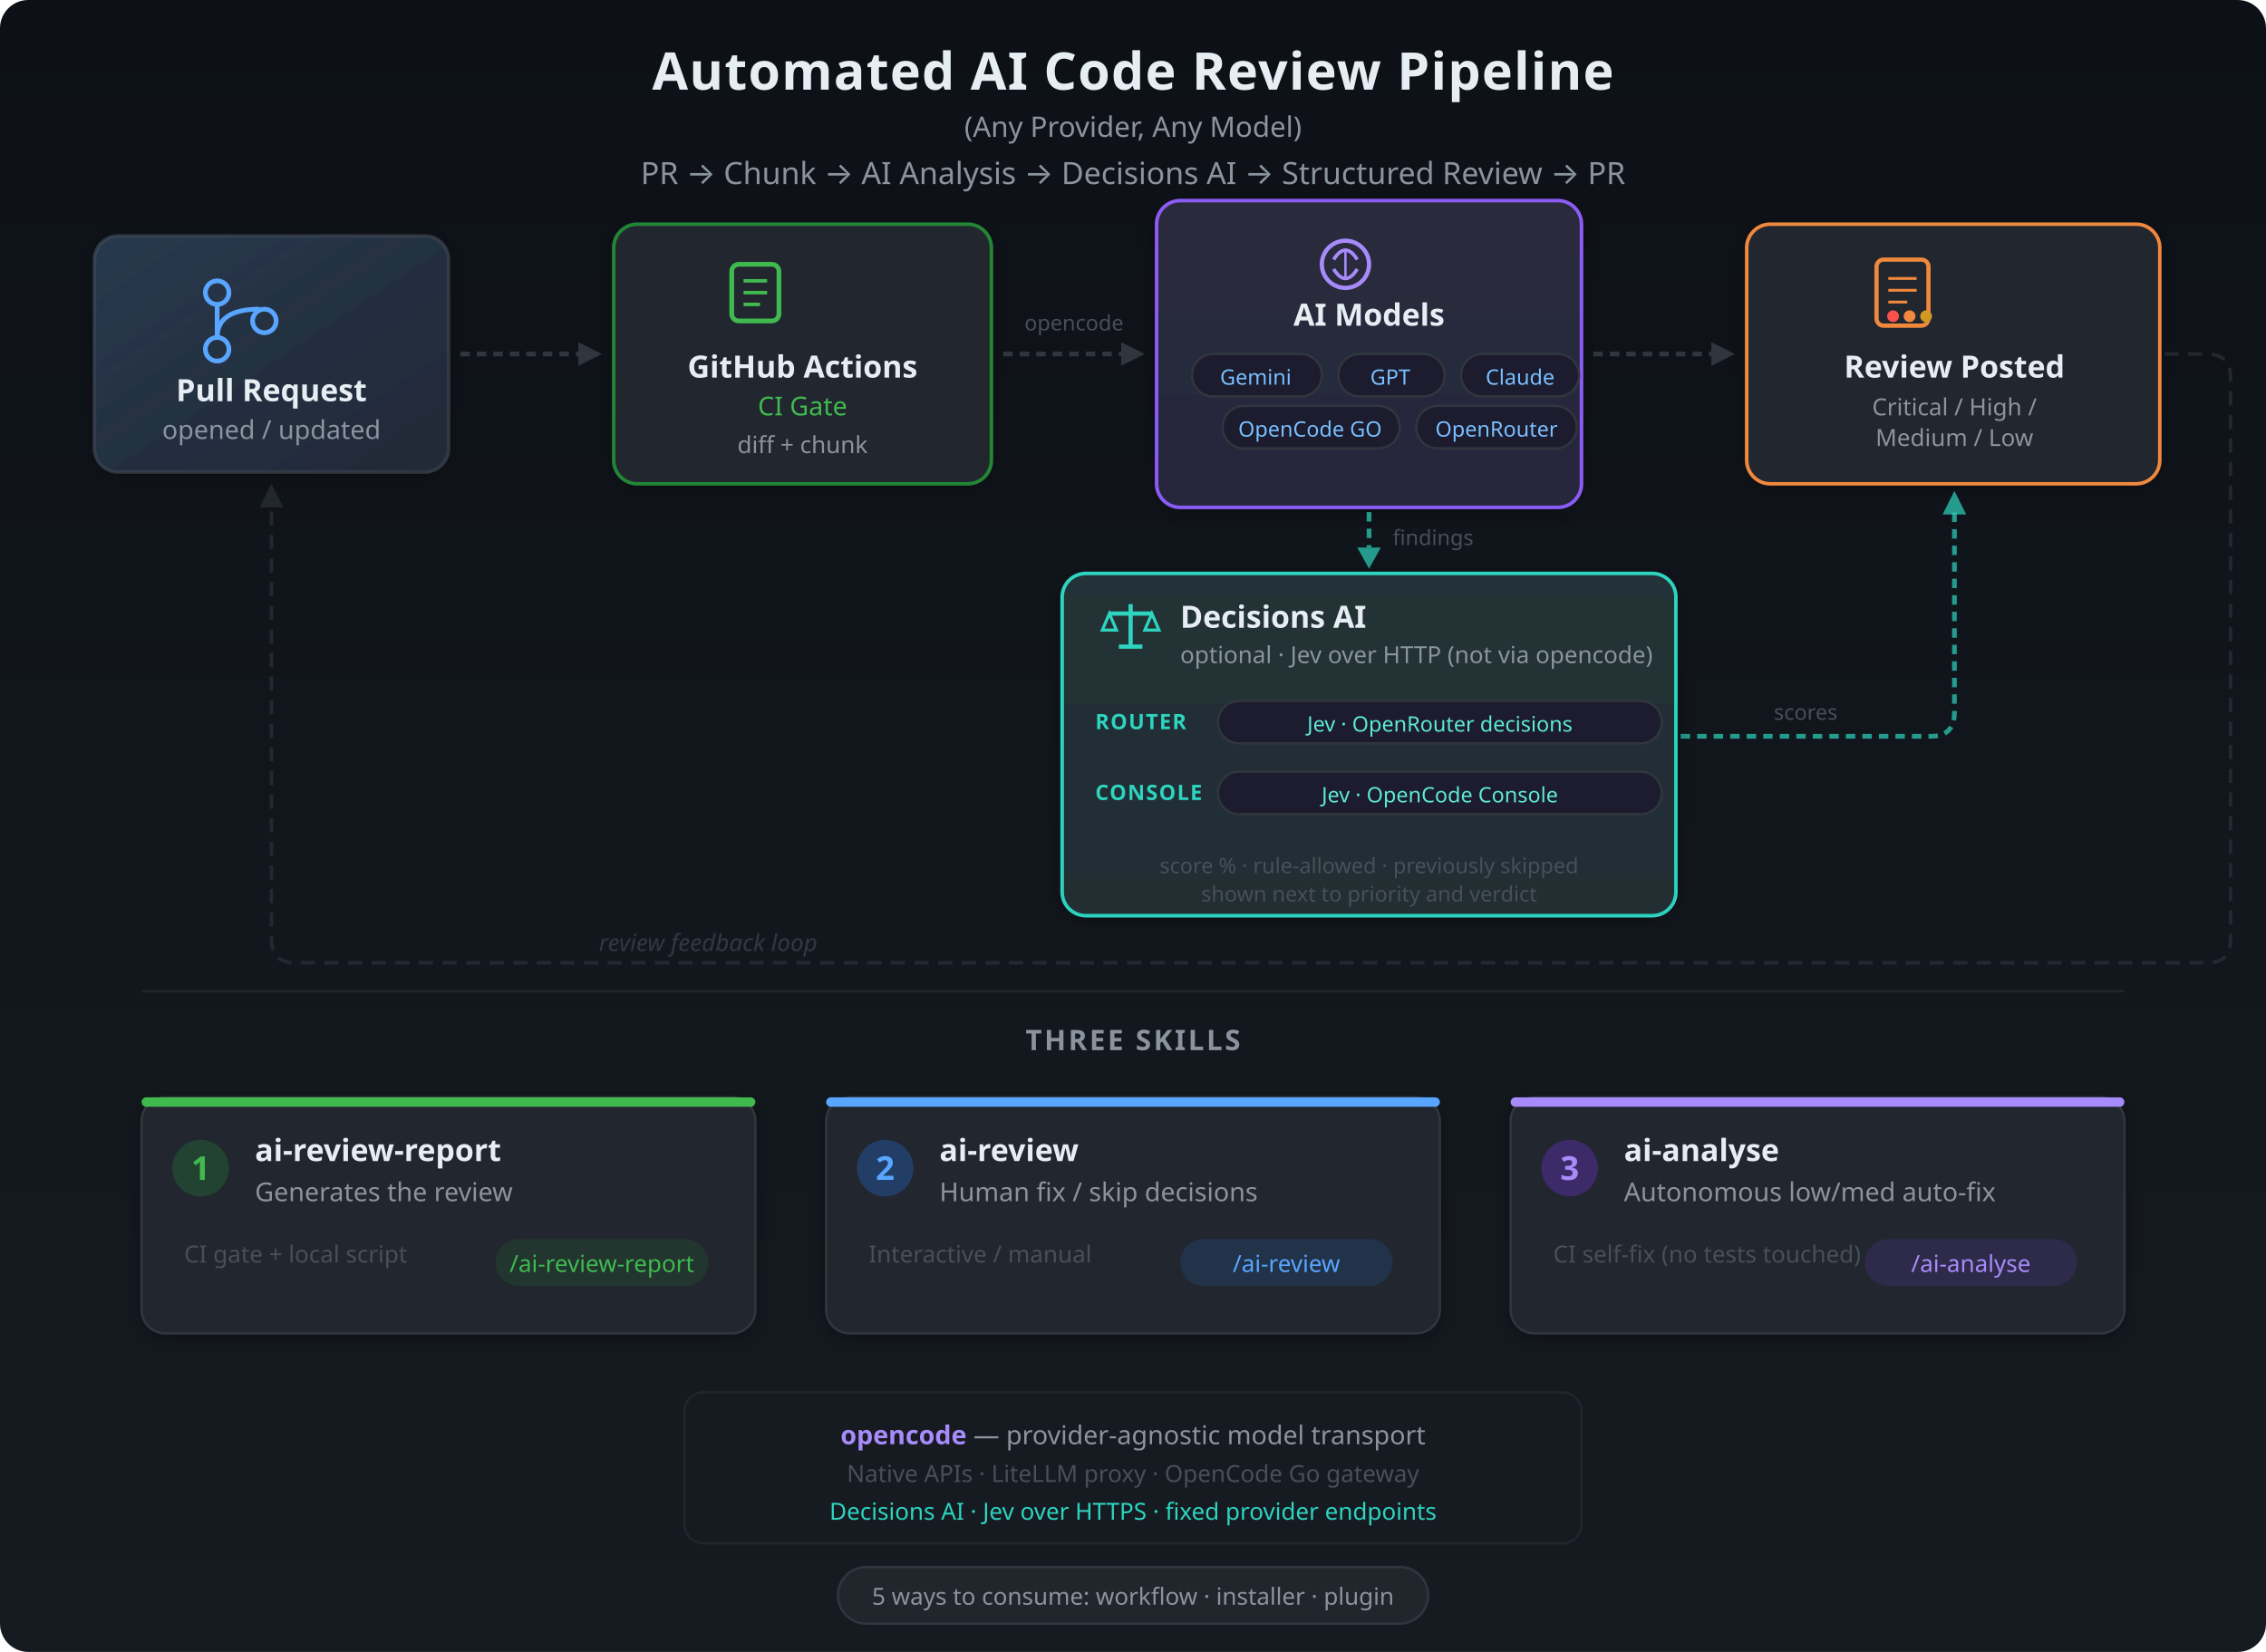
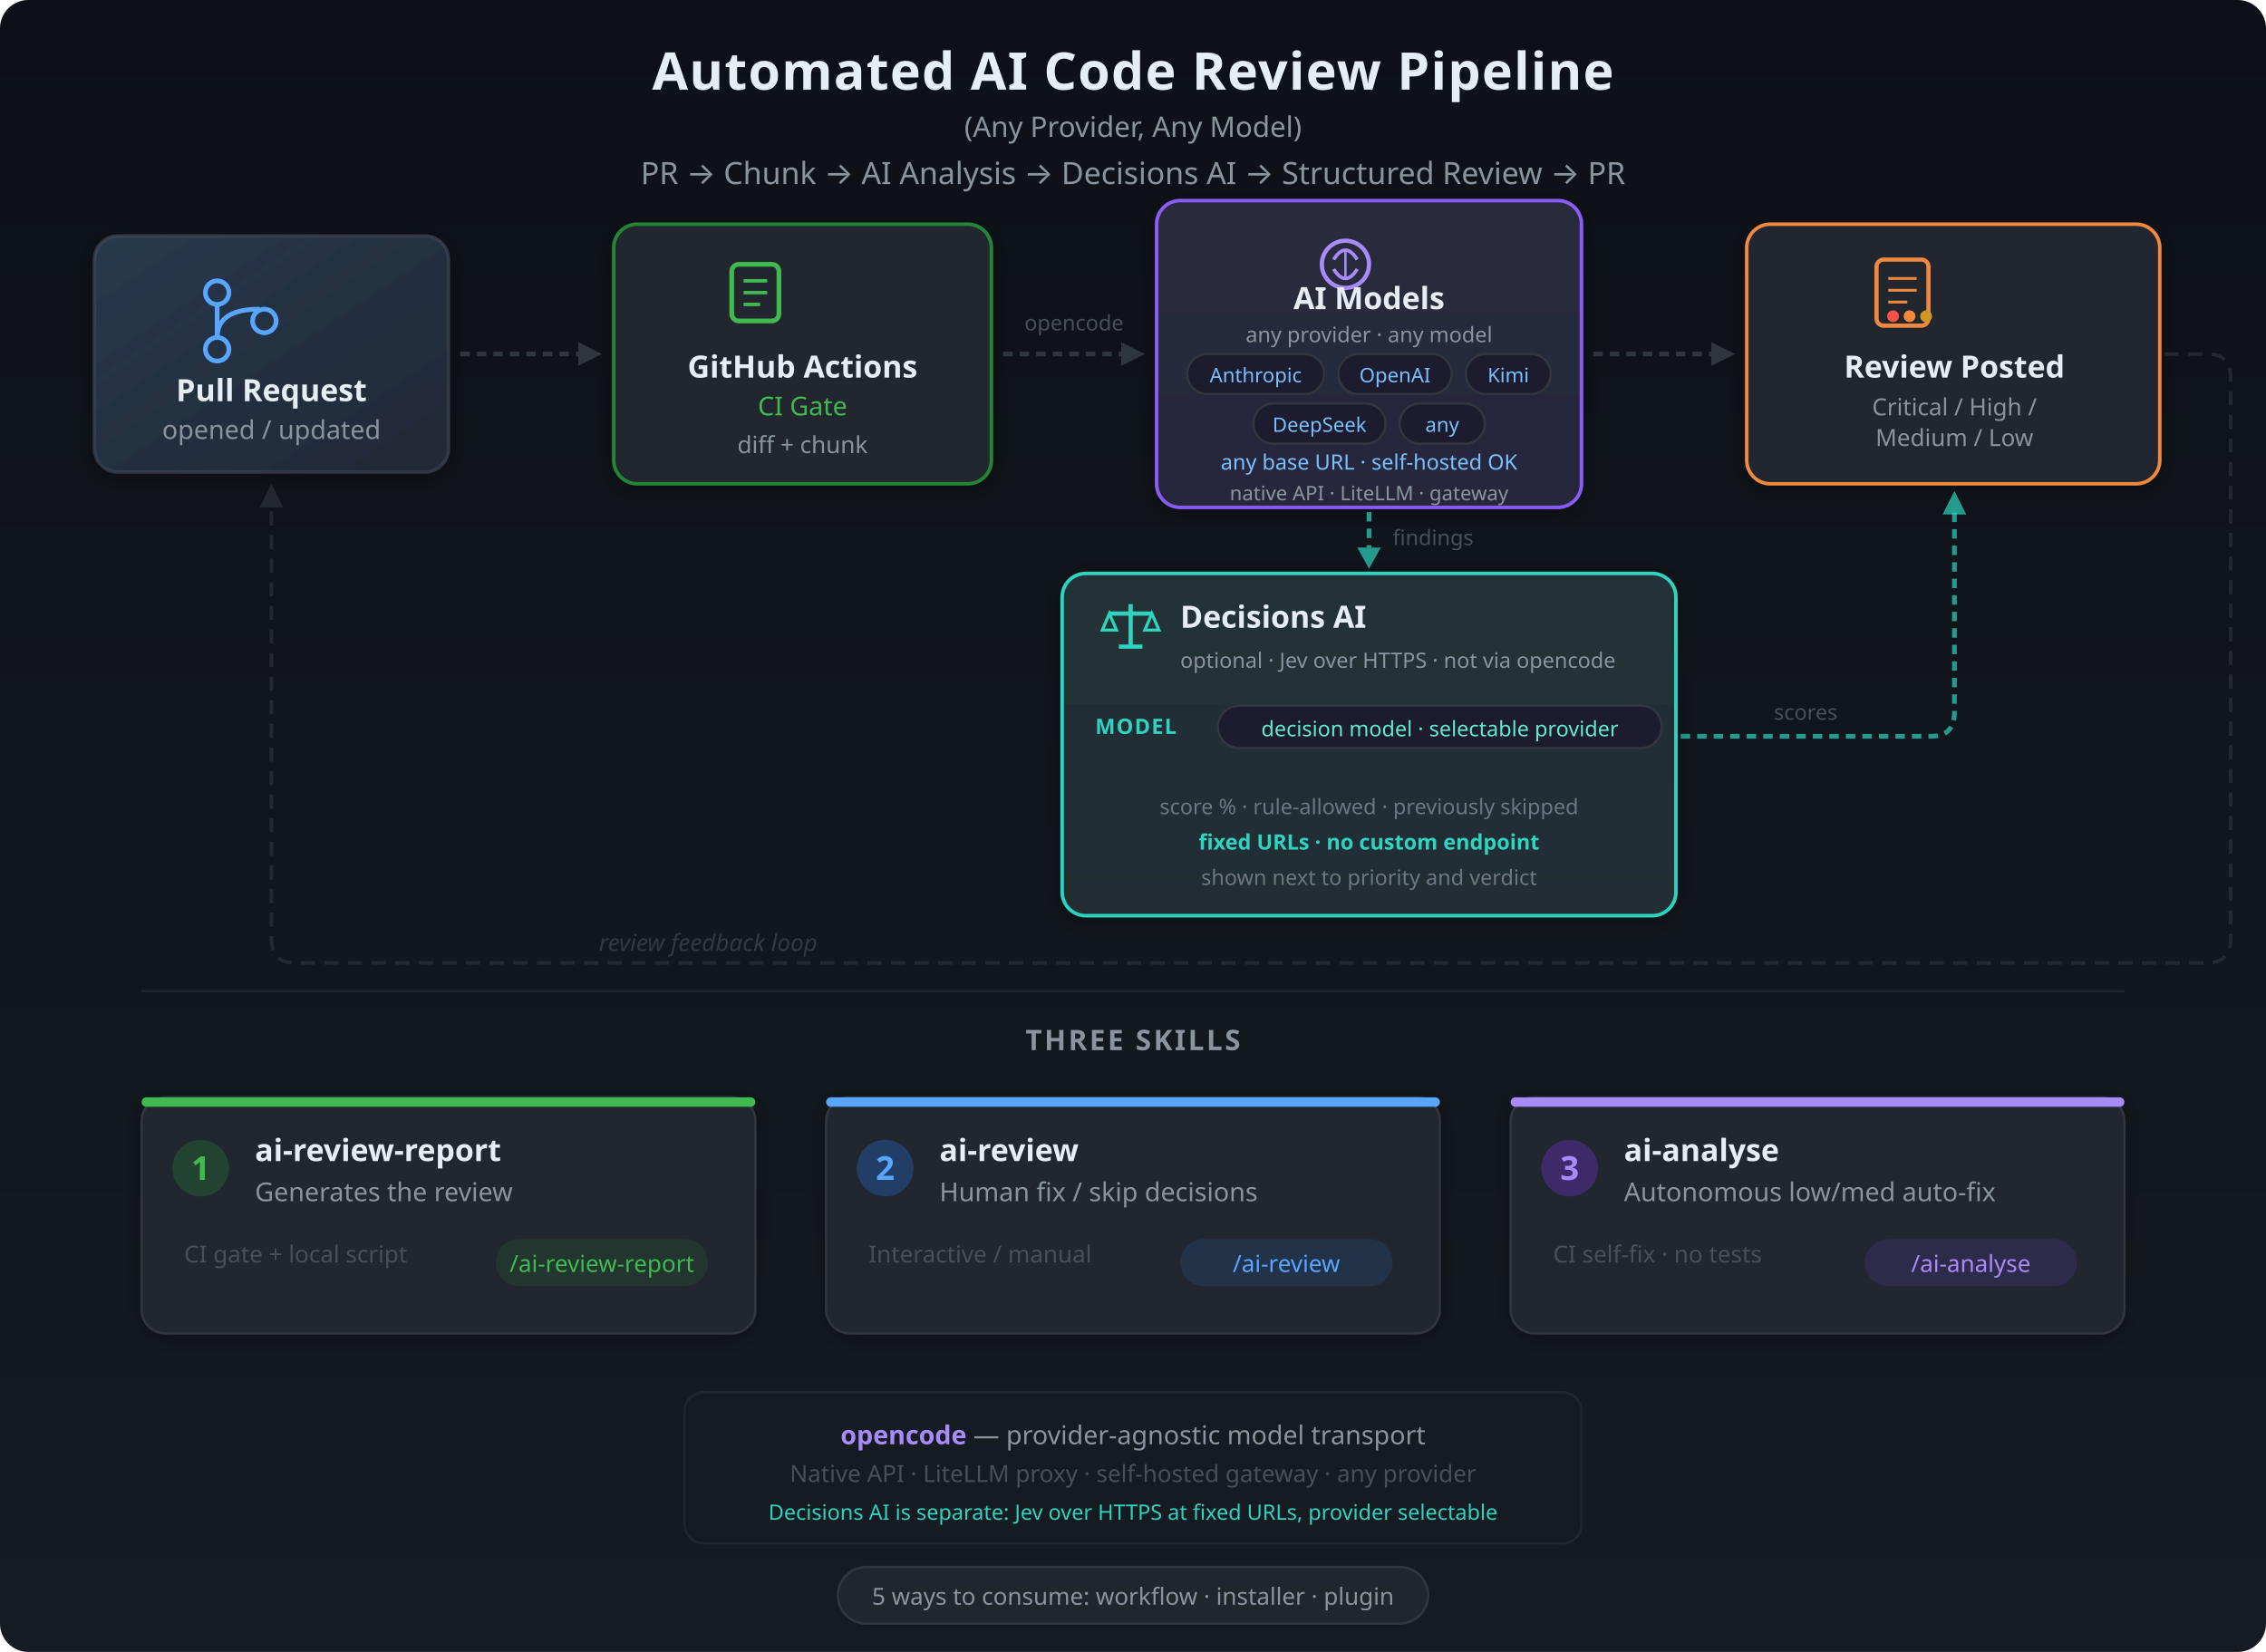
<svg xmlns="http://www.w3.org/2000/svg" viewBox="0 0 960 700" font-family="'Segoe UI', system-ui, -apple-system, sans-serif">
  <defs>
    <linearGradient id="bg" x1="0" y1="0" x2="0" y2="1">
      <stop offset="0%" stop-color="#0d1117" />
      <stop offset="100%" stop-color="#161b22" />
    </linearGradient>
    <linearGradient id="glow-blue" x1="0" y1="0" x2="1" y2="1">
      <stop offset="0%" stop-color="#58a6ff" stop-opacity="0.15" />
      <stop offset="100%" stop-color="#1f6feb" stop-opacity="0.05" />
    </linearGradient>
    <linearGradient id="gate-grad" x1="0" y1="0" x2="0" y2="1">
      <stop offset="0%" stop-color="#238636" />
      <stop offset="100%" stop-color="#1a7f37" />
    </linearGradient>
    <linearGradient id="ai-grad" x1="0" y1="0" x2="0" y2="1">
      <stop offset="0%" stop-color="#8b5cf6" />
      <stop offset="100%" stop-color="#7c3aed" />
    </linearGradient>
    <linearGradient id="decisions-grad" x1="0" y1="0" x2="0" y2="1">
      <stop offset="0%" stop-color="#2dd4bf" />
      <stop offset="100%" stop-color="#0d9488" />
    </linearGradient>
    <linearGradient id="review-grad" x1="0" y1="0" x2="0" y2="1">
      <stop offset="0%" stop-color="#f0883e" />
      <stop offset="100%" stop-color="#d29922" />
    </linearGradient>
    <filter id="shadow" x="-5%" y="-5%" width="110%" height="120%">
      <feDropShadow dx="0" dy="2" stdDeviation="4" flood-color="#000" flood-opacity="0.3" />
    </filter>
    <filter id="glow">
      <feGaussianBlur stdDeviation="3" result="blur" />
      <feMerge>
        <feMergeNode in="blur" />
        <feMergeNode in="SourceGraphic" />
      </feMerge>
    </filter>
  </defs>
  <rect width="960" height="700" fill="url(#bg)" rx="12" />
  <text x="480" y="38" text-anchor="middle" fill="#e6edf3" font-size="22" font-weight="700" letter-spacing="0.5">Automated AI Code Review Pipeline</text>
  <text x="480" y="58" text-anchor="middle" fill="#8b949e" font-size="12">(Any Provider, Any Model)</text>
  <text x="480" y="78" text-anchor="middle" fill="#8b949e" font-size="13">PR  →  Chunk  →  AI Analysis  →  Decisions AI  →  Structured Review  →  PR</text>
  <g filter="url(#shadow)">
    <rect x="40" y="100" width="150" height="100" rx="10" fill="#21262d" stroke="#30363d" stroke-width="1.5" />
    <rect x="40" y="100" width="150" height="100" rx="10" fill="url(#glow-blue)" />
    <g transform="translate(82, 118)">
      <circle cx="10" cy="6" r="5" fill="none" stroke="#58a6ff" stroke-width="2" />
      <circle cx="10" cy="30" r="5" fill="none" stroke="#58a6ff" stroke-width="2" />
      <circle cx="30" cy="18" r="5" fill="none" stroke="#58a6ff" stroke-width="2" />
      <line x1="10" y1="11" x2="10" y2="25" stroke="#58a6ff" stroke-width="2" />
      <path d="M28 13 Q10 13 10 25" fill="none" stroke="#58a6ff" stroke-width="2" />
    </g>
    <text x="115" y="170" text-anchor="middle" fill="#e6edf3" font-size="13" font-weight="600">Pull Request</text>
    <text x="115" y="186" text-anchor="middle" fill="#8b949e" font-size="11">opened / updated</text>
  </g>
  <g>
    <line x1="195" y1="150" x2="245" y2="150" stroke="#30363d" stroke-width="2" stroke-dasharray="4,3" />
    <polygon points="245,145 255,150 245,155" fill="#30363d" />
  </g>
  <g filter="url(#shadow)">
    <rect x="260" y="95" width="160" height="110" rx="10" fill="#21262d" stroke="#238636" stroke-width="1.5" />
    <g transform="translate(310, 112)">
      <rect x="0" y="0" width="20" height="24" rx="3" fill="none" stroke="#3fb950" stroke-width="2" />
      <line x1="5" y1="7" x2="15" y2="7" stroke="#3fb950" stroke-width="1.5" />
      <line x1="5" y1="12" x2="15" y2="12" stroke="#3fb950" stroke-width="1.5" />
      <line x1="5" y1="17" x2="12" y2="17" stroke="#3fb950" stroke-width="1.5" />
    </g>
    <text x="340" y="160" text-anchor="middle" fill="#e6edf3" font-size="13" font-weight="600">GitHub Actions</text>
    <text x="340" y="176" text-anchor="middle" fill="#3fb950" font-size="11" font-weight="500">CI Gate</text>
    <text x="340" y="192" text-anchor="middle" fill="#8b949e" font-size="10">diff + chunk</text>
  </g>
  <g>
    <line x1="425" y1="150" x2="475" y2="150" stroke="#30363d" stroke-width="2" stroke-dasharray="4,3" />
    <polygon points="475,145 485,150 475,155" fill="#30363d" />
    <text x="455" y="140" text-anchor="middle" fill="#484f58" font-size="9">opencode</text>
  </g>
  <g filter="url(#shadow)">
    <rect x="490" y="85" width="180" height="130" rx="10" fill="#21262d" stroke="#8b5cf6" stroke-width="1.5" />
    <rect x="490" y="85" width="180" height="130" rx="10" fill="url(#ai-grad)" opacity="0.08" />
    <g transform="translate(555, 100)">
      <circle cx="15" cy="12" r="10" fill="none" stroke="#a78bfa" stroke-width="1.8" />
      <path d="M10 10 Q15 2 20 10" fill="none" stroke="#a78bfa" stroke-width="1.5" />
      <path d="M10 14 Q15 22 20 14" fill="none" stroke="#a78bfa" stroke-width="1.5" />
      <line x1="15" y1="6" x2="15" y2="18" stroke="#a78bfa" stroke-width="1" />
    </g>
-     <text x="580" y="138" text-anchor="middle" fill="#e6edf3" font-size="13" font-weight="600">AI Models</text>
-     <g transform="translate(505, 150)">
-       <rect x="0" y="0" width="55" height="18" rx="9" fill="#1a1a2e" stroke="#30363d" stroke-width="1" />
-       <text x="27" y="13" text-anchor="middle" fill="#79c0ff" font-size="9">Gemini</text>
-       <rect x="62" y="0" width="45" height="18" rx="9" fill="#1a1a2e" stroke="#30363d" stroke-width="1" />
-       <text x="84" y="13" text-anchor="middle" fill="#79c0ff" font-size="9">GPT</text>
-       <rect x="114" y="0" width="50" height="18" rx="9" fill="#1a1a2e" stroke="#30363d" stroke-width="1" />
-       <text x="139" y="13" text-anchor="middle" fill="#79c0ff" font-size="9">Claude</text>
-     </g>
-     <g transform="translate(518, 172)">
-       <rect x="0" y="0" width="75" height="18" rx="9" fill="#1a1a2e" stroke="#30363d" stroke-width="1" />
-       <text x="37" y="13" text-anchor="middle" fill="#79c0ff" font-size="9">OpenCode GO</text>
-       <rect x="82" y="0" width="68" height="18" rx="9" fill="#1a1a2e" stroke="#30363d" stroke-width="1" />
-       <text x="116" y="13" text-anchor="middle" fill="#79c0ff" font-size="9">OpenRouter</text>
-     </g>
+     <text x="580" y="131" text-anchor="middle" fill="#e6edf3" font-size="13" font-weight="600">AI Models</text>
+     <text x="580" y="145" text-anchor="middle" fill="#8b949e" font-size="9">any provider · any model</text>
+     <g transform="translate(503, 150)">
+       <rect x="0" y="0" width="58" height="17" rx="8.5" fill="#1a1a2e" stroke="#30363d" stroke-width="1" />
+       <text x="29" y="12" text-anchor="middle" fill="#79c0ff" font-size="8.5">Anthropic</text>
+       <rect x="64" y="0" width="48" height="17" rx="8.5" fill="#1a1a2e" stroke="#30363d" stroke-width="1" />
+       <text x="88" y="12" text-anchor="middle" fill="#79c0ff" font-size="8.5">OpenAI</text>
+       <rect x="118" y="0" width="36" height="17" rx="8.5" fill="#1a1a2e" stroke="#30363d" stroke-width="1" />
+       <text x="136" y="12" text-anchor="middle" fill="#79c0ff" font-size="8.5">Kimi</text>
+     </g>
+     <g transform="translate(531, 171)">
+       <rect x="0" y="0" width="56" height="17" rx="8.5" fill="#1a1a2e" stroke="#30363d" stroke-width="1" />
+       <text x="28" y="12" text-anchor="middle" fill="#79c0ff" font-size="8.5">DeepSeek</text>
+       <rect x="62" y="0" width="36" height="17" rx="8.5" fill="#1a1a2e" stroke="#30363d" stroke-width="1" />
+       <text x="80" y="12" text-anchor="middle" fill="#79c0ff" font-size="8.5">any</text>
+     </g>
+     <text x="580" y="199" text-anchor="middle" fill="#79c0ff" font-size="9">any base URL · self-hosted OK</text>
+     <text x="580" y="212" text-anchor="middle" fill="#8b949e" font-size="8.5">native API · LiteLLM · gateway</text>
  </g>
  <g>
    <line x1="675" y1="150" x2="725" y2="150" stroke="#30363d" stroke-width="2" stroke-dasharray="4,3" />
    <polygon points="725,145 735,150 725,155" fill="#30363d" />
  </g>
  <g filter="url(#shadow)">
    <rect x="740" y="95" width="175" height="110" rx="10" fill="#21262d" stroke="#f0883e" stroke-width="1.5" />
    <g transform="translate(795, 110)">
      <rect x="0" y="0" width="22" height="28" rx="3" fill="none" stroke="#f0883e" stroke-width="1.8" />
      <line x1="5" y1="8" x2="17" y2="8" stroke="#f0883e" stroke-width="1.2" />
      <line x1="5" y1="13" x2="17" y2="13" stroke="#f0883e" stroke-width="1.2" />
      <line x1="5" y1="18" x2="13" y2="18" stroke="#f0883e" stroke-width="1.2" />
      <circle cx="7" cy="24" r="2.5" fill="#f85149" />
      <circle cx="14" cy="24" r="2.5" fill="#f0883e" />
      <circle cx="21" cy="24" r="2.5" fill="#d29922" />
    </g>
    <text x="828" y="160" text-anchor="middle" fill="#e6edf3" font-size="13" font-weight="600">Review Posted</text>
    <text x="828" y="176" text-anchor="middle" fill="#8b949e" font-size="10">Critical / High /</text>
    <text x="828" y="189" text-anchor="middle" fill="#8b949e" font-size="10">Medium / Low</text>
  </g>
  <g>
    <line x1="580" y1="217" x2="580" y2="232" stroke="#2dd4bf" stroke-width="2" stroke-dasharray="4,3" opacity="0.7" />
    <polygon points="575,232 580,241 585,232" fill="#2dd4bf" opacity="0.7" />
    <text x="590" y="231" fill="#484f58" font-size="9">findings</text>
  </g>
  <g>
    <path d="M712 312 L818 312 Q828 312 828 302 L828 216" fill="none" stroke="#2dd4bf" stroke-width="2" stroke-dasharray="4,3" opacity="0.7" />
    <polygon points="823,218 828,208 833,218" fill="#2dd4bf" opacity="0.7" />
    <text x="765" y="305" text-anchor="middle" fill="#484f58" font-size="9">scores</text>
  </g>
  <g filter="url(#shadow)">
    <rect x="450" y="243" width="260" height="145" rx="10" fill="#21262d" stroke="#2dd4bf" stroke-width="1.5" />
    <rect x="450" y="243" width="260" height="145" rx="10" fill="url(#decisions-grad)" opacity="0.07" />
    <g transform="translate(468, 254)">
      <line x1="11" y1="2" x2="11" y2="20" stroke="#2dd4bf" stroke-width="1.8" />
      <line x1="2" y1="6" x2="20" y2="6" stroke="#2dd4bf" stroke-width="1.8" />
      <path d="M2 6 L-1 13 L5 13 Z" fill="none" stroke="#2dd4bf" stroke-width="1.3" />
      <path d="M20 6 L17 13 L23 13 Z" fill="none" stroke="#2dd4bf" stroke-width="1.3" />
      <line x1="6" y1="20" x2="16" y2="20" stroke="#2dd4bf" stroke-width="1.8" />
    </g>
    <text x="500" y="266" fill="#e6edf3" font-size="13" font-weight="600">Decisions AI</text>
-     <text x="500" y="281" fill="#8b949e" font-size="10">optional · Jev over HTTP (not via opencode)</text>
-     <text x="464" y="309" fill="#2dd4bf" font-size="9" font-weight="600" letter-spacing="0.5">ROUTER</text>
-     <rect x="516" y="297" width="188" height="18" rx="9" fill="#1a1a2e" stroke="#30363d" stroke-width="1" />
-     <text x="610" y="310" text-anchor="middle" fill="#5eead4" font-size="9">Jev · OpenRouter decisions</text>
-     <text x="464" y="339" fill="#2dd4bf" font-size="9" font-weight="600" letter-spacing="0.5">CONSOLE</text>
-     <rect x="516" y="327" width="188" height="18" rx="9" fill="#1a1a2e" stroke="#30363d" stroke-width="1" />
-     <text x="610" y="340" text-anchor="middle" fill="#5eead4" font-size="9">Jev · OpenCode Console</text>
-     <text x="580" y="370" text-anchor="middle" fill="#484f58" font-size="9">score % · rule-allowed · previously skipped</text>
-     <text x="580" y="382" text-anchor="middle" fill="#484f58" font-size="9">shown next to priority and verdict</text>
+     <text x="500" y="283" fill="#8b949e" font-size="9">optional · Jev over HTTPS · not via opencode</text>
+     <text x="464" y="311" fill="#2dd4bf" font-size="9" font-weight="600" letter-spacing="0.5">MODEL</text>
+     <rect x="516" y="299" width="188" height="18" rx="9" fill="#1a1a2e" stroke="#30363d" stroke-width="1" />
+     <text x="610" y="312" text-anchor="middle" fill="#5eead4" font-size="9">decision model · selectable provider</text>
+     <text x="580" y="345" text-anchor="middle" fill="#6e7681" font-size="9">score % · rule-allowed · previously skipped</text>
+     <text x="580" y="360" text-anchor="middle" fill="#2dd4bf" font-size="9" font-weight="600">fixed URLs · no custom endpoint</text>
+     <text x="580" y="375" text-anchor="middle" fill="#6e7681" font-size="9">shown next to priority and verdict</text>
  </g>
  <g opacity="0.6">
    <path d="M917 150 L935 150 Q945 150 945 160 L945 398 Q945 408 935 408 L125 408 Q115 408 115 398 L115 212" fill="none" stroke="#30363d" stroke-width="1.5" stroke-dasharray="6,4" />
    <polygon points="110,215 115,205 120,215" fill="#30363d" />
    <text x="300" y="403" text-anchor="middle" fill="#484f58" font-size="10" font-style="italic">review feedback loop</text>
  </g>
  <g transform="translate(0, 170)">
    <line x1="60" y1="250" x2="900" y2="250" stroke="#21262d" stroke-width="1" />
    <text x="480" y="275" text-anchor="middle" fill="#8b949e" font-size="12" font-weight="600" letter-spacing="1">THREE SKILLS</text>
    <g filter="url(#shadow)">
      <rect x="60" y="295" width="260" height="100" rx="10" fill="#21262d" stroke="#30363d" stroke-width="1" />
      <rect x="60" y="295" width="260" height="4" rx="2" fill="#3fb950" />
      <circle cx="85" cy="325" r="12" fill="#238636" opacity="0.3" />
      <text x="85" y="330" text-anchor="middle" fill="#3fb950" font-size="14" font-weight="700">1</text>
      <text x="108" y="322" fill="#e6edf3" font-size="13" font-weight="600">ai-review-report</text>
      <text x="108" y="339" fill="#8b949e" font-size="11">Generates the review</text>
      <text x="78" y="365" fill="#484f58" font-size="10">CI gate + local script</text>
      <rect x="210" y="355" width="90" height="20" rx="10" fill="#238636" opacity="0.15" />
      <text x="255" y="369" text-anchor="middle" fill="#3fb950" font-size="10" font-weight="500">/ai-review-report</text>
    </g>
    <g filter="url(#shadow)">
      <rect x="350" y="295" width="260" height="100" rx="10" fill="#21262d" stroke="#30363d" stroke-width="1" />
      <rect x="350" y="295" width="260" height="4" rx="2" fill="#58a6ff" />
      <circle cx="375" cy="325" r="12" fill="#1f6feb" opacity="0.3" />
      <text x="375" y="330" text-anchor="middle" fill="#58a6ff" font-size="14" font-weight="700">2</text>
      <text x="398" y="322" fill="#e6edf3" font-size="13" font-weight="600">ai-review</text>
      <text x="398" y="339" fill="#8b949e" font-size="11">Human fix / skip decisions</text>
      <text x="368" y="365" fill="#484f58" font-size="10">Interactive / manual</text>
      <rect x="500" y="355" width="90" height="20" rx="10" fill="#1f6feb" opacity="0.15" />
      <text x="545" y="369" text-anchor="middle" fill="#58a6ff" font-size="10" font-weight="500">/ai-review</text>
    </g>
    <g filter="url(#shadow)">
      <rect x="640" y="295" width="260" height="100" rx="10" fill="#21262d" stroke="#30363d" stroke-width="1" />
      <rect x="640" y="295" width="260" height="4" rx="2" fill="#a78bfa" />
      <circle cx="665" cy="325" r="12" fill="#7c3aed" opacity="0.3" />
      <text x="665" y="330" text-anchor="middle" fill="#a78bfa" font-size="14" font-weight="700">3</text>
      <text x="688" y="322" fill="#e6edf3" font-size="13" font-weight="600">ai-analyse</text>
      <text x="688" y="339" fill="#8b949e" font-size="11">Autonomous low/med auto-fix</text>
-       <text x="658" y="365" fill="#484f58" font-size="10">CI self-fix (no tests touched)</text>
+       <text x="658" y="365" fill="#484f58" font-size="10">CI self-fix · no tests</text>
      <rect x="790" y="355" width="90" height="20" rx="10" fill="#7c3aed" opacity="0.15" />
      <text x="835" y="369" text-anchor="middle" fill="#a78bfa" font-size="10" font-weight="500">/ai-analyse</text>
    </g>
    <g>
      <rect x="290" y="420" width="380" height="64" rx="8" fill="#161b22" stroke="#21262d" stroke-width="1" />
      <text x="480" y="442" text-anchor="middle" fill="#8b949e" font-size="11">
        <tspan fill="#a78bfa" font-weight="600">opencode</tspan> — provider-agnostic model transport
    </text>
-       <text x="480" y="458" text-anchor="middle" fill="#484f58" font-size="10">Native APIs  ·  LiteLLM proxy  ·  OpenCode Go gateway</text>
-       <text x="480" y="474" text-anchor="middle" fill="#2dd4bf" font-size="10">Decisions AI  ·  Jev over HTTPS  ·  fixed provider endpoints</text>
+       <text x="480" y="458" text-anchor="middle" fill="#484f58" font-size="10">Native API  ·  LiteLLM proxy  ·  self-hosted gateway  ·  any provider</text>
+       <text x="480" y="474" text-anchor="middle" fill="#2dd4bf" font-size="9">Decisions AI is separate: Jev over HTTPS at fixed URLs, provider selectable</text>
    </g>
    <g transform="translate(355, 494)">
      <rect x="0" y="0" width="250" height="24" rx="12" fill="#21262d" stroke="#30363d" stroke-width="1" />
      <text x="125" y="16" text-anchor="middle" fill="#8b949e" font-size="10">5 ways to consume: workflow · installer · plugin</text>
    </g>
  </g>
</svg>
